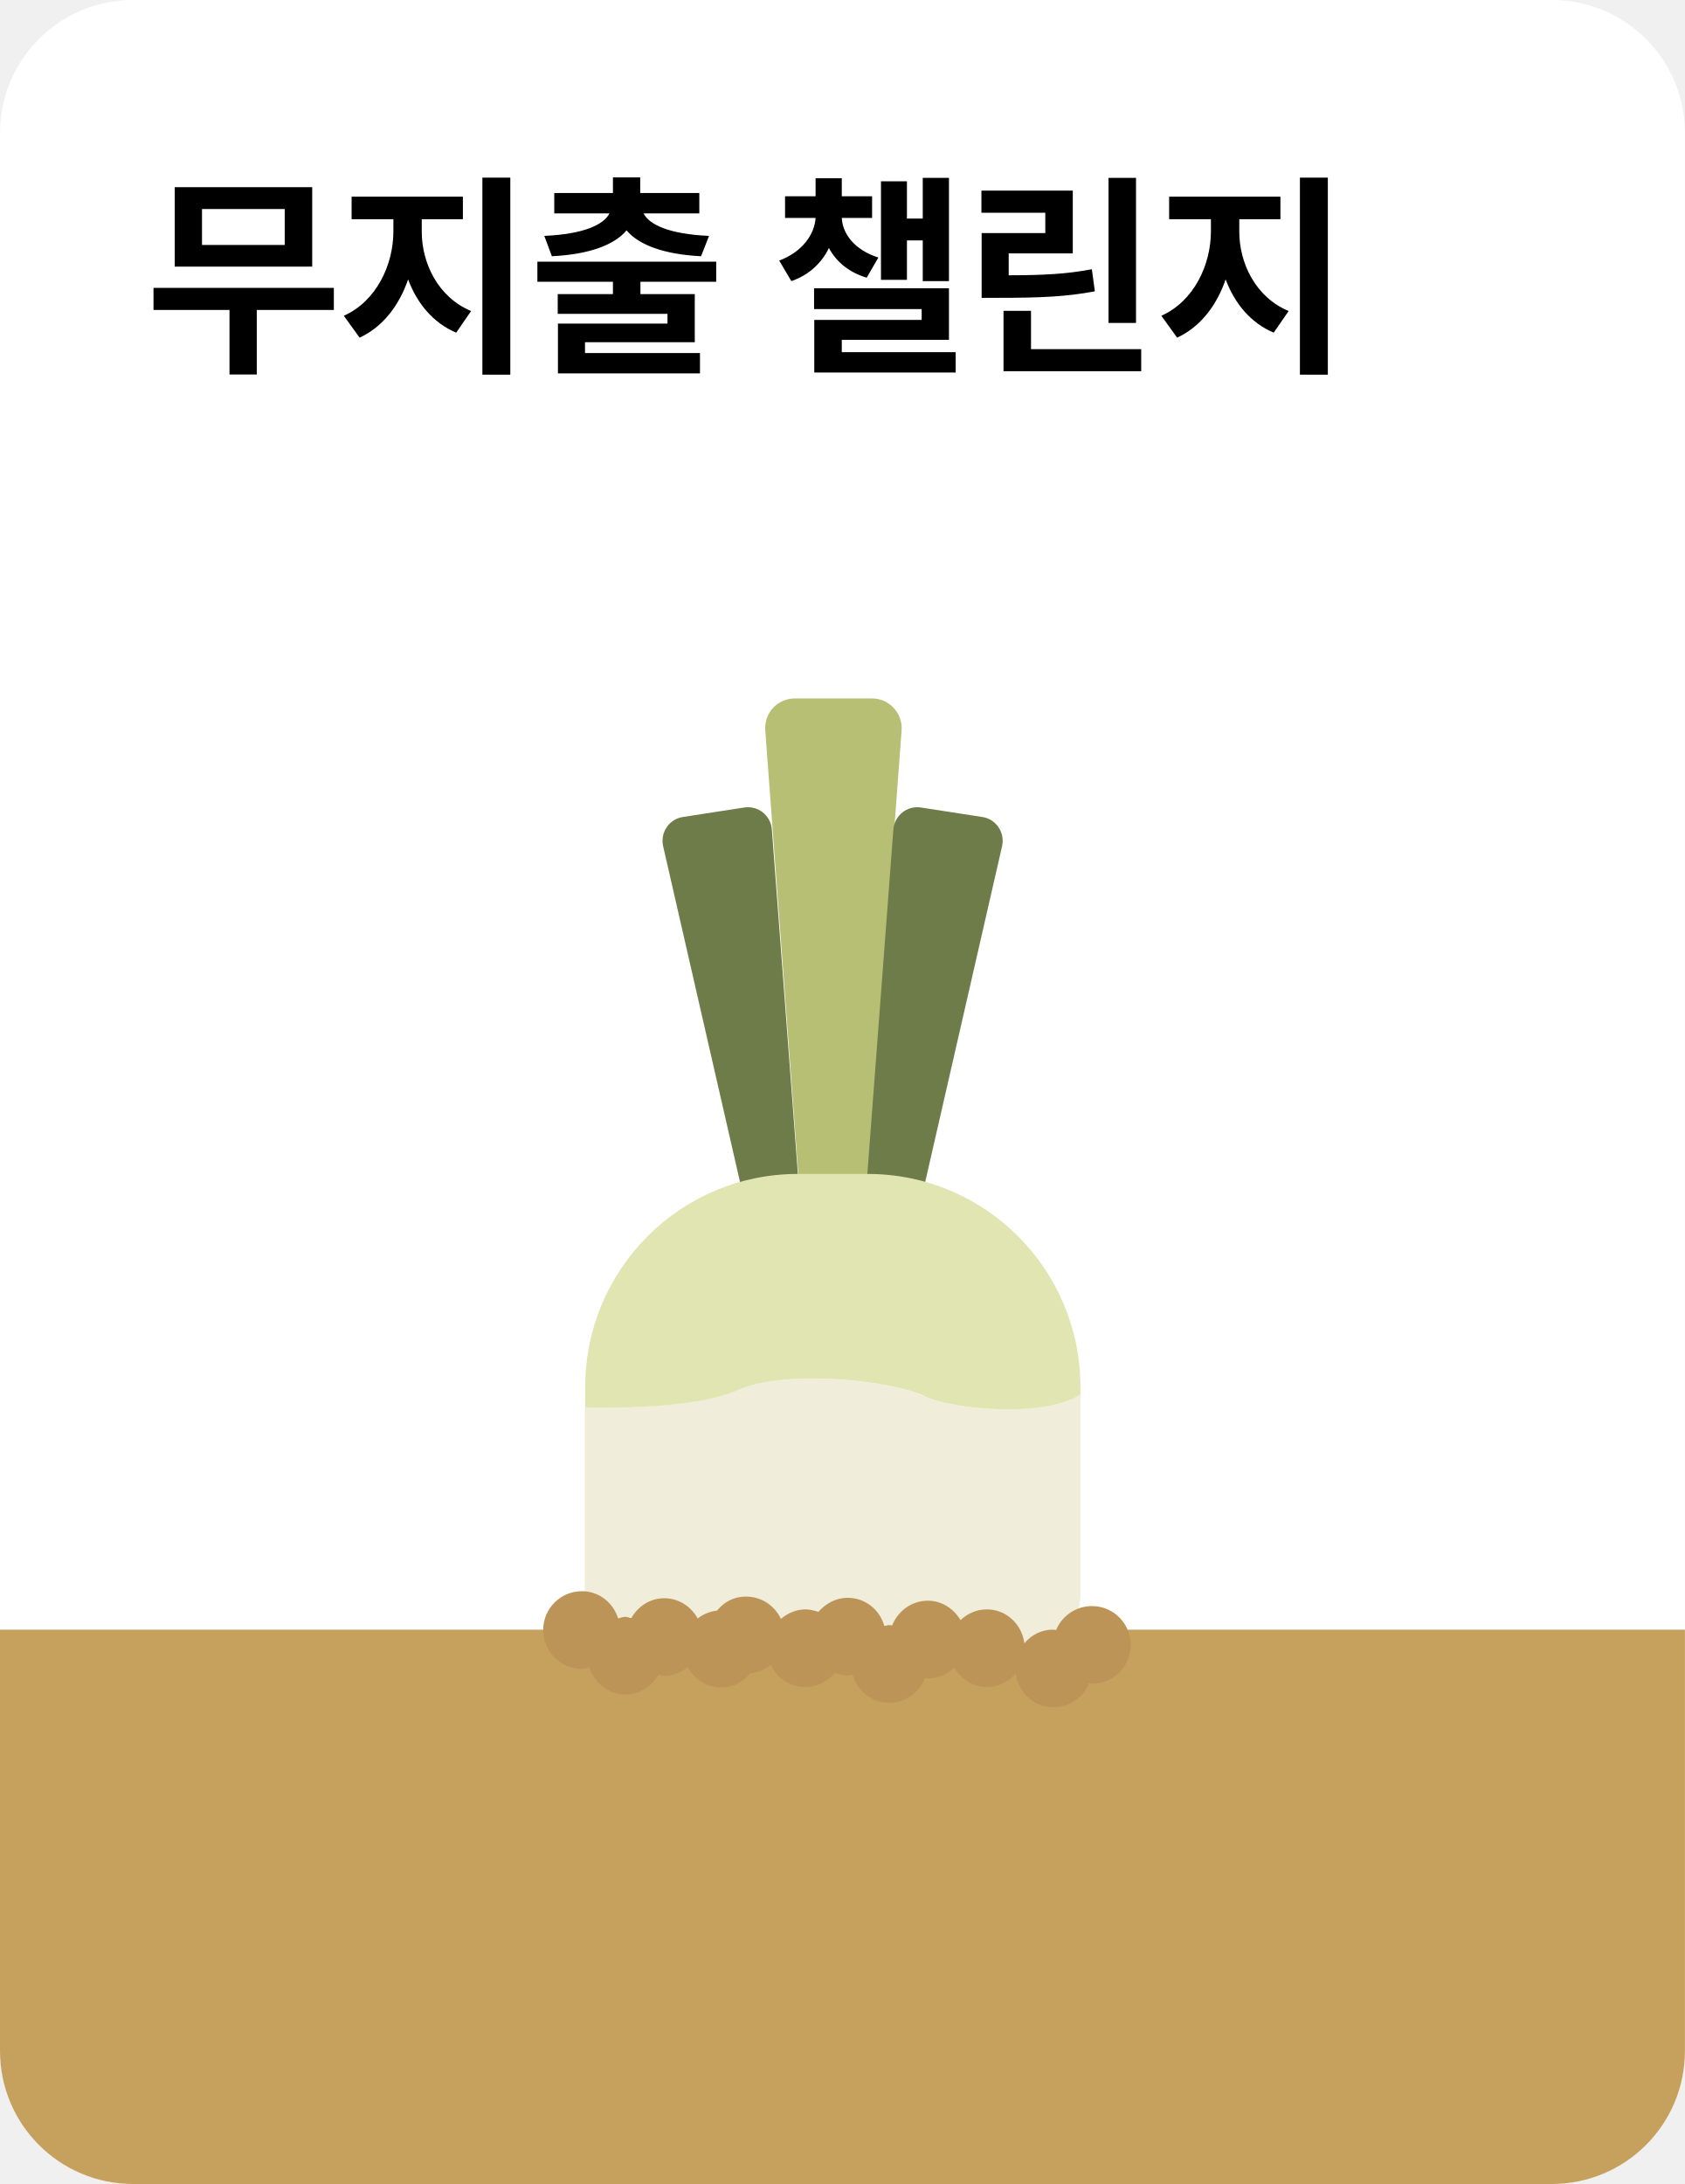
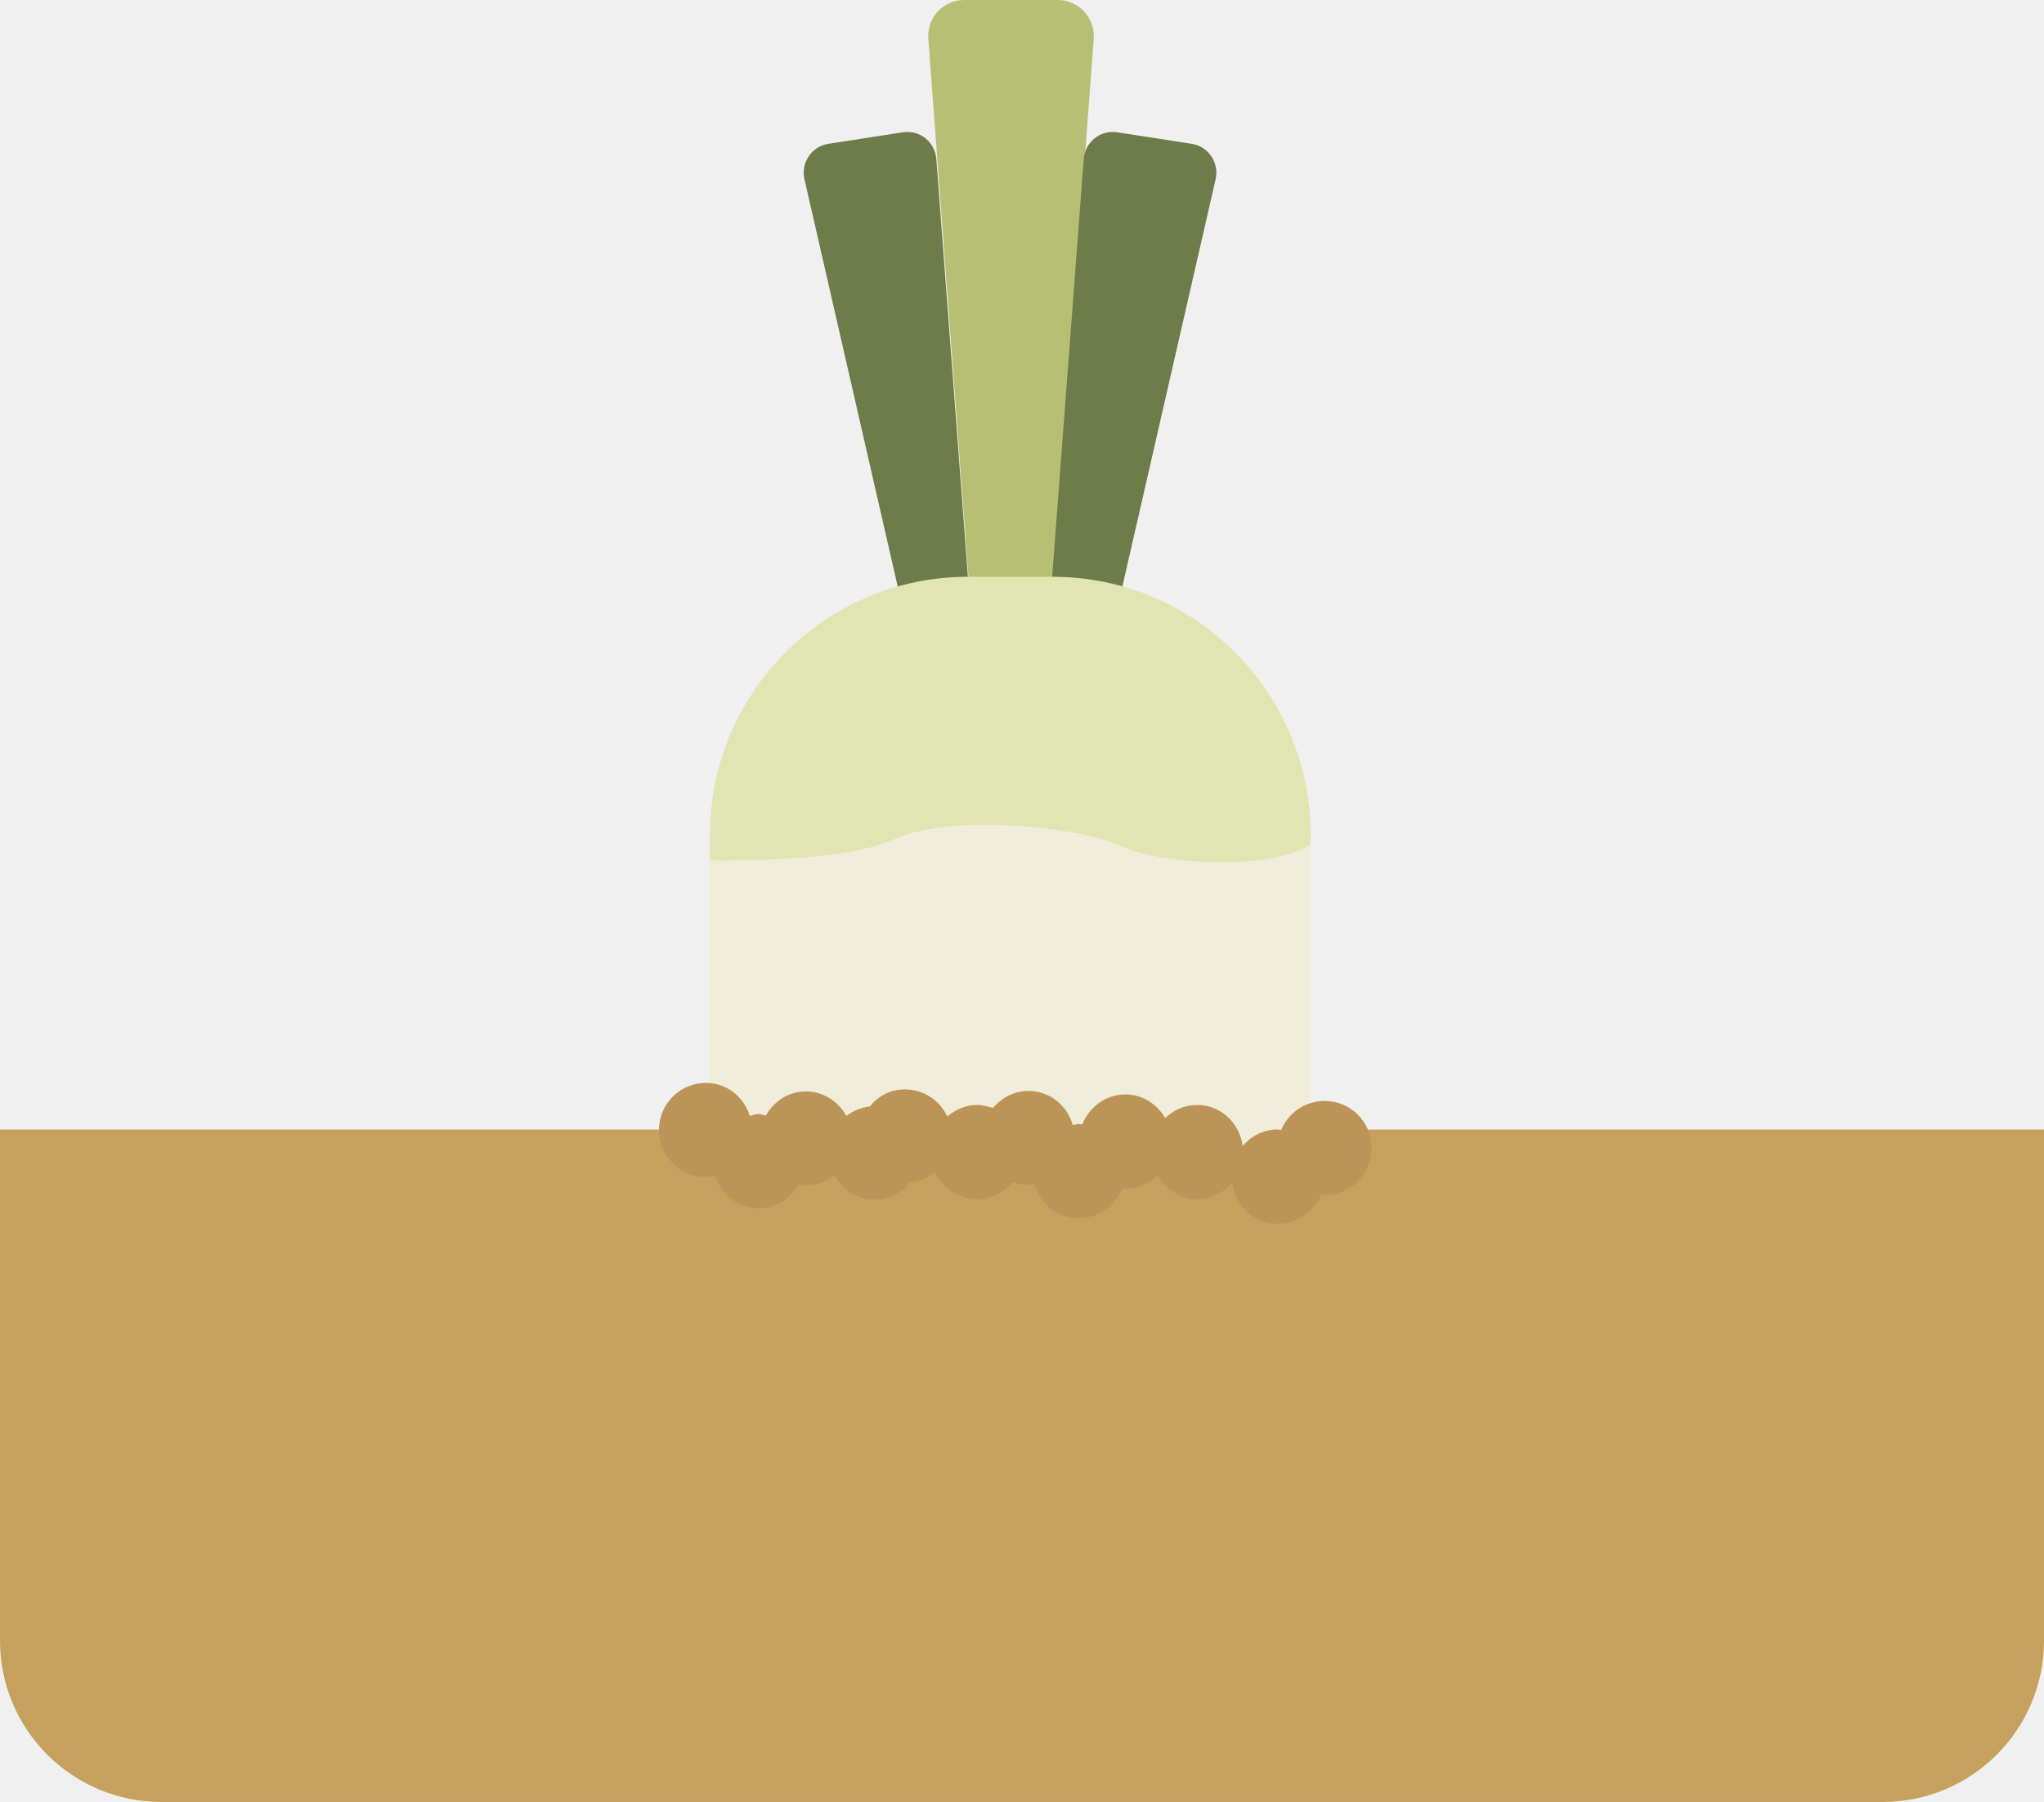
- <svg xmlns="http://www.w3.org/2000/svg" width="152" height="197" viewBox="0 0 152 197" fill="none">
-   <rect width="152" height="197" rx="12" fill="white" />
-   <path d="M0 147H152V185C152 191.627 146.627 197 140 197H12C5.373 197 0 191.627 0 185V147Z" fill="#C6A15D" />
-   <path d="M30.117 25.965V27.957H23.164V33.777H20.703V27.957H13.848V25.965H30.117ZM15.762 24.051V16.883H28.164V24.051H15.762ZM18.223 22.098H25.684V18.855H18.223V22.098ZM38.047 20.867C38.037 23.738 39.522 26.814 42.5 28.055L41.152 30.008C39.062 29.119 37.617 27.352 36.816 25.203C36.016 27.537 34.541 29.49 32.441 30.457L31.016 28.484C33.965 27.166 35.488 23.875 35.488 20.867V19.773H31.719V17.742H41.758V19.773H38.047V20.867ZM43.516 33.797V16.023H46.035V33.797H43.516ZM64.609 23.602V25.418H57.773V26.531H62.676V30.867H52.773V31.844H63.145V33.68H50.332V29.188H60.215V28.309H50.312V26.531H55.293V25.418H48.477V23.602H64.609ZM49.102 21.277C52.656 21.121 54.463 20.271 54.98 19.246H50V17.41H55.293V16.004H57.754V17.41H63.086V19.246H58.057C58.565 20.271 60.381 21.121 63.965 21.277L63.242 23.113C59.941 22.947 57.647 22.117 56.523 20.779C55.4 22.117 53.115 22.947 49.785 23.113L49.102 21.277ZM78.672 17.703V19.656H75.938C76.006 21.092 77.09 22.547 79.238 23.23L78.184 25.047C76.543 24.559 75.43 23.582 74.775 22.371C74.141 23.689 73.018 24.793 71.387 25.359L70.293 23.504C72.402 22.713 73.486 21.121 73.574 19.656H70.82V17.703H73.574V16.082H75.938V17.703H78.672ZM73.438 27.879V26.004H85.606V30.652H75.938V31.766H86.211V33.602H73.457V28.855H83.144V27.879H73.438ZM79.473 25.242V16.355H81.816V19.715H83.242V16.043H85.606V25.359H83.242V21.688H81.816V25.242H79.473ZM102.48 16.043V29.129H100V16.043H102.48ZM88.535 19.188V17.195H96.777V22.859H90.996V24.832C94.18 24.822 96.191 24.725 98.496 24.285L98.769 26.277C96.182 26.766 93.877 26.863 90.117 26.863H88.555V21.023H94.297V19.188H88.535ZM90.527 33.484V28.035H93.008V31.492H102.949V33.484H90.527ZM111.797 20.867C111.787 23.738 113.271 26.814 116.25 28.055L114.902 30.008C112.812 29.119 111.367 27.352 110.566 25.203C109.766 27.537 108.291 29.49 106.191 30.457L104.766 28.484C107.715 27.166 109.238 23.875 109.238 20.867V19.773H105.469V17.742H115.508V19.773H111.797V20.867ZM117.266 33.797V16.023H119.785V33.797H117.266Z" fill="black" />
-   <path d="M75.166 114.723C73.754 114.723 72.601 113.643 72.49 112.226L69.033 65.869C68.922 64.304 70.148 63 71.709 63H78.659C80.221 63 81.447 64.341 81.335 65.869L77.879 112.226C77.767 113.643 76.615 114.723 75.203 114.723H75.166Z" fill="#B7BF75" />
-   <path d="M79.589 114.5C78.474 114.313 77.693 113.307 77.768 112.189L80.592 74.813C80.704 73.546 81.819 72.651 83.082 72.838L88.62 73.695C89.847 73.881 90.665 75.074 90.404 76.303L82.042 112.823C81.782 113.941 80.741 114.649 79.626 114.462L79.589 114.5Z" fill="#6D7C48" />
-   <path d="M70.632 114.5C71.747 114.313 72.528 113.307 72.453 112.189L69.629 74.813C69.517 73.546 68.402 72.651 67.138 72.838L61.6 73.695C60.374 73.881 59.556 75.074 59.816 76.303L68.179 112.823C68.439 113.941 69.48 114.649 70.595 114.462L70.632 114.5Z" fill="#6D7C48" />
-   <path d="M97.466 125.791V143.827C97.466 146.547 95.273 148.746 92.56 148.746H57.66C54.947 148.746 52.754 146.547 52.754 143.827V126.983C56.285 127.021 63.123 126.872 66.431 125.418C71.003 123.369 80.815 124.636 83.379 125.94C85.572 127.058 93.935 127.989 97.428 125.791H97.466Z" fill="#F0EDDA" />
-   <path d="M78.287 105.891H71.969C61.377 105.891 52.791 114.5 52.791 125.12V126.983C56.322 127.02 63.161 126.909 66.468 125.418C71.077 123.369 80.852 124.636 83.416 125.94C85.609 127.058 93.972 127.989 97.466 125.791V125.12C97.466 114.5 88.88 105.891 78.287 105.891Z" fill="#E1E5B1" />
-   <path d="M98.506 144.87C97.057 144.87 95.793 145.765 95.273 147.032C95.198 147.032 95.087 146.994 95.013 146.994C93.935 146.994 93.043 147.479 92.411 148.224C92.188 146.51 90.776 145.168 89.029 145.168C88.1 145.168 87.282 145.541 86.65 146.137C86.055 145.131 84.978 144.386 83.714 144.386C82.227 144.386 81.001 145.317 80.48 146.622C80.406 146.622 80.332 146.584 80.22 146.584C80.072 146.584 79.923 146.659 79.774 146.659C79.365 145.206 78.064 144.125 76.466 144.125C75.388 144.125 74.496 144.647 73.828 145.392C73.456 145.28 73.084 145.168 72.675 145.168C71.82 145.168 71.077 145.504 70.445 146.025C69.888 144.833 68.698 144.013 67.286 144.013C66.208 144.013 65.316 144.498 64.684 145.28C64.015 145.355 63.421 145.616 62.938 145.988C62.343 144.907 61.228 144.162 59.927 144.162C58.626 144.162 57.548 144.907 56.954 145.951C56.768 145.951 56.619 145.839 56.433 145.839C56.21 145.839 55.987 145.914 55.764 145.988C55.318 144.572 54.055 143.529 52.494 143.529C50.561 143.529 49 145.094 49 147.032C49 148.969 50.561 150.534 52.494 150.534C52.717 150.534 52.94 150.46 53.163 150.385C53.609 151.801 54.872 152.845 56.433 152.845C57.734 152.845 58.812 152.1 59.407 151.056C59.593 151.056 59.741 151.168 59.927 151.168C60.745 151.168 61.451 150.833 62.046 150.385C62.64 151.466 63.755 152.211 65.056 152.211C66.134 152.211 67.026 151.727 67.658 150.944C68.364 150.87 68.996 150.609 69.516 150.162C70.074 151.354 71.263 152.174 72.675 152.174C73.753 152.174 74.645 151.652 75.314 150.907C75.686 151.019 76.058 151.131 76.466 151.131C76.615 151.131 76.764 151.056 76.912 151.056C77.321 152.509 78.622 153.59 80.22 153.59C81.707 153.59 82.933 152.659 83.454 151.354C83.528 151.354 83.602 151.392 83.714 151.392C84.643 151.392 85.461 151.019 86.093 150.423C86.687 151.429 87.765 152.174 89.029 152.174C90.069 152.174 90.999 151.69 91.63 150.944C91.853 152.659 93.266 154 95.013 154C96.462 154 97.726 153.106 98.246 151.839C98.32 151.839 98.432 151.876 98.506 151.876C100.439 151.876 102 150.311 102 148.373C102 146.435 100.439 144.87 98.506 144.87Z" fill="#BC9457" />
+ <svg xmlns="http://www.w3.org/2000/svg" width="152" height="134" viewBox="0 0 152 134" fill="none">
+   <path d="M0 84H152V122C152 128.627 146.627 134 140 134H12C5.373 134 0 128.627 0 122V84Z" fill="#C6A15D" />
+   <path d="M75.166 51.723C73.754 51.723 72.601 50.642 72.49 49.227L69.033 2.869C68.922 1.304 70.148 0 71.709 0H78.659C80.221 0 81.447 1.342 81.335 2.869L77.879 49.227C77.767 50.642 76.615 51.723 75.203 51.723H75.166Z" fill="#B7BF75" />
+   <path d="M79.589 51.5C78.474 51.313 77.693 50.307 77.768 49.189L80.592 11.813C80.704 10.546 81.819 9.651 83.082 9.838L88.62 10.695C89.847 10.881 90.665 12.074 90.404 13.303L82.042 49.823C81.782 50.941 80.741 51.649 79.626 51.462L79.589 51.5Z" fill="#6D7C48" />
+   <path d="M70.632 51.5C71.747 51.313 72.528 50.307 72.453 49.189L69.629 11.813C69.517 10.546 68.402 9.651 67.138 9.838L61.6 10.695C60.374 10.881 59.556 12.074 59.816 13.303L68.179 49.823C68.439 50.941 69.48 51.649 70.595 51.462L70.632 51.5Z" fill="#6D7C48" />
+   <path d="M97.466 62.791V80.827C97.466 83.547 95.273 85.746 92.56 85.746H57.66C54.947 85.746 52.754 83.547 52.754 80.827V63.983C56.285 64.021 63.123 63.871 66.431 62.418C71.003 60.369 80.815 61.636 83.379 62.94C85.572 64.058 93.935 64.99 97.428 62.791H97.466Z" fill="#F0EDDA" />
+   <path d="M78.287 42.892H71.969C61.377 42.892 52.791 51.5 52.791 62.12V63.983C56.322 64.02 63.161 63.909 66.468 62.418C71.077 60.368 80.852 61.636 83.416 62.94C85.609 64.058 93.972 64.989 97.466 62.791V62.12C97.466 51.5 88.88 42.892 78.287 42.892Z" fill="#E1E5B1" />
+   <path d="M98.506 81.87C97.057 81.87 95.793 82.765 95.273 84.032C95.198 84.032 95.087 83.994 95.013 83.994C93.935 83.994 93.043 84.479 92.411 85.224C92.188 83.51 90.776 82.168 89.029 82.168C88.1 82.168 87.282 82.541 86.65 83.137C86.055 82.131 84.978 81.386 83.714 81.386C82.227 81.386 81.001 82.317 80.48 83.622C80.406 83.622 80.332 83.584 80.22 83.584C80.072 83.584 79.923 83.659 79.774 83.659C79.365 82.206 78.064 81.125 76.466 81.125C75.388 81.125 74.496 81.647 73.828 82.392C73.456 82.28 73.084 82.168 72.675 82.168C71.82 82.168 71.077 82.504 70.445 83.025C69.888 81.833 68.698 81.013 67.286 81.013C66.208 81.013 65.316 81.498 64.684 82.28C64.015 82.355 63.421 82.615 62.938 82.988C62.343 81.907 61.228 81.162 59.927 81.162C58.626 81.162 57.548 81.907 56.954 82.951C56.768 82.951 56.619 82.839 56.433 82.839C56.21 82.839 55.987 82.914 55.764 82.988C55.318 81.572 54.055 80.529 52.494 80.529C50.561 80.529 49 82.094 49 84.032C49 85.969 50.561 87.534 52.494 87.534C52.717 87.534 52.94 87.46 53.163 87.385C53.609 88.801 54.872 89.845 56.433 89.845C57.734 89.845 58.812 89.1 59.407 88.056C59.593 88.056 59.741 88.168 59.927 88.168C60.745 88.168 61.451 87.832 62.046 87.385C62.64 88.466 63.755 89.211 65.056 89.211C66.134 89.211 67.026 88.727 67.658 87.944C68.364 87.87 68.996 87.609 69.516 87.162C70.074 88.354 71.263 89.174 72.675 89.174C73.753 89.174 74.645 88.652 75.314 87.907C75.686 88.019 76.058 88.131 76.466 88.131C76.615 88.131 76.764 88.056 76.912 88.056C77.321 89.509 78.622 90.59 80.22 90.59C81.707 90.59 82.933 89.659 83.454 88.354C83.528 88.354 83.602 88.391 83.714 88.391C84.643 88.391 85.461 88.019 86.093 87.423C86.687 88.429 87.765 89.174 89.029 89.174C90.069 89.174 90.999 88.69 91.63 87.944C91.853 89.659 93.266 91 95.013 91C96.462 91 97.726 90.106 98.246 88.839C98.32 88.839 98.432 88.876 98.506 88.876C100.439 88.876 102 87.311 102 85.373C102 83.435 100.439 81.87 98.506 81.87Z" fill="#BC9457" />
</svg>
